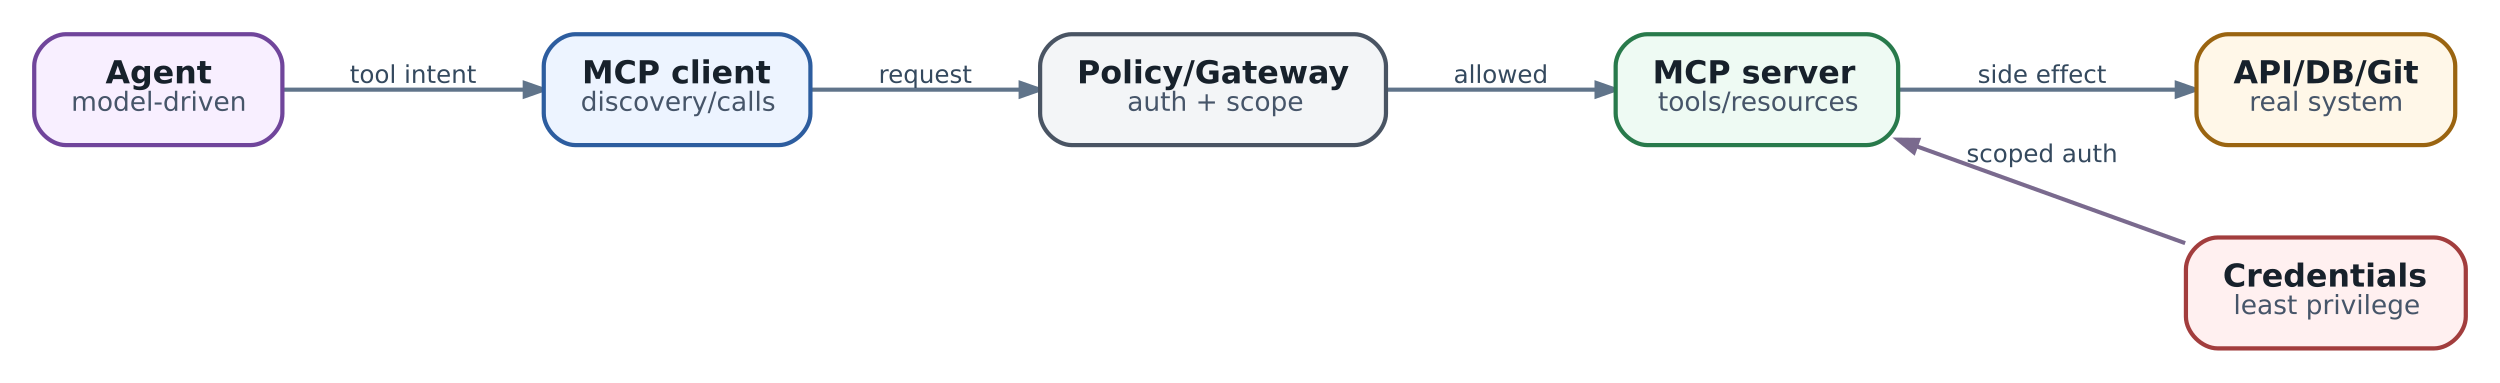
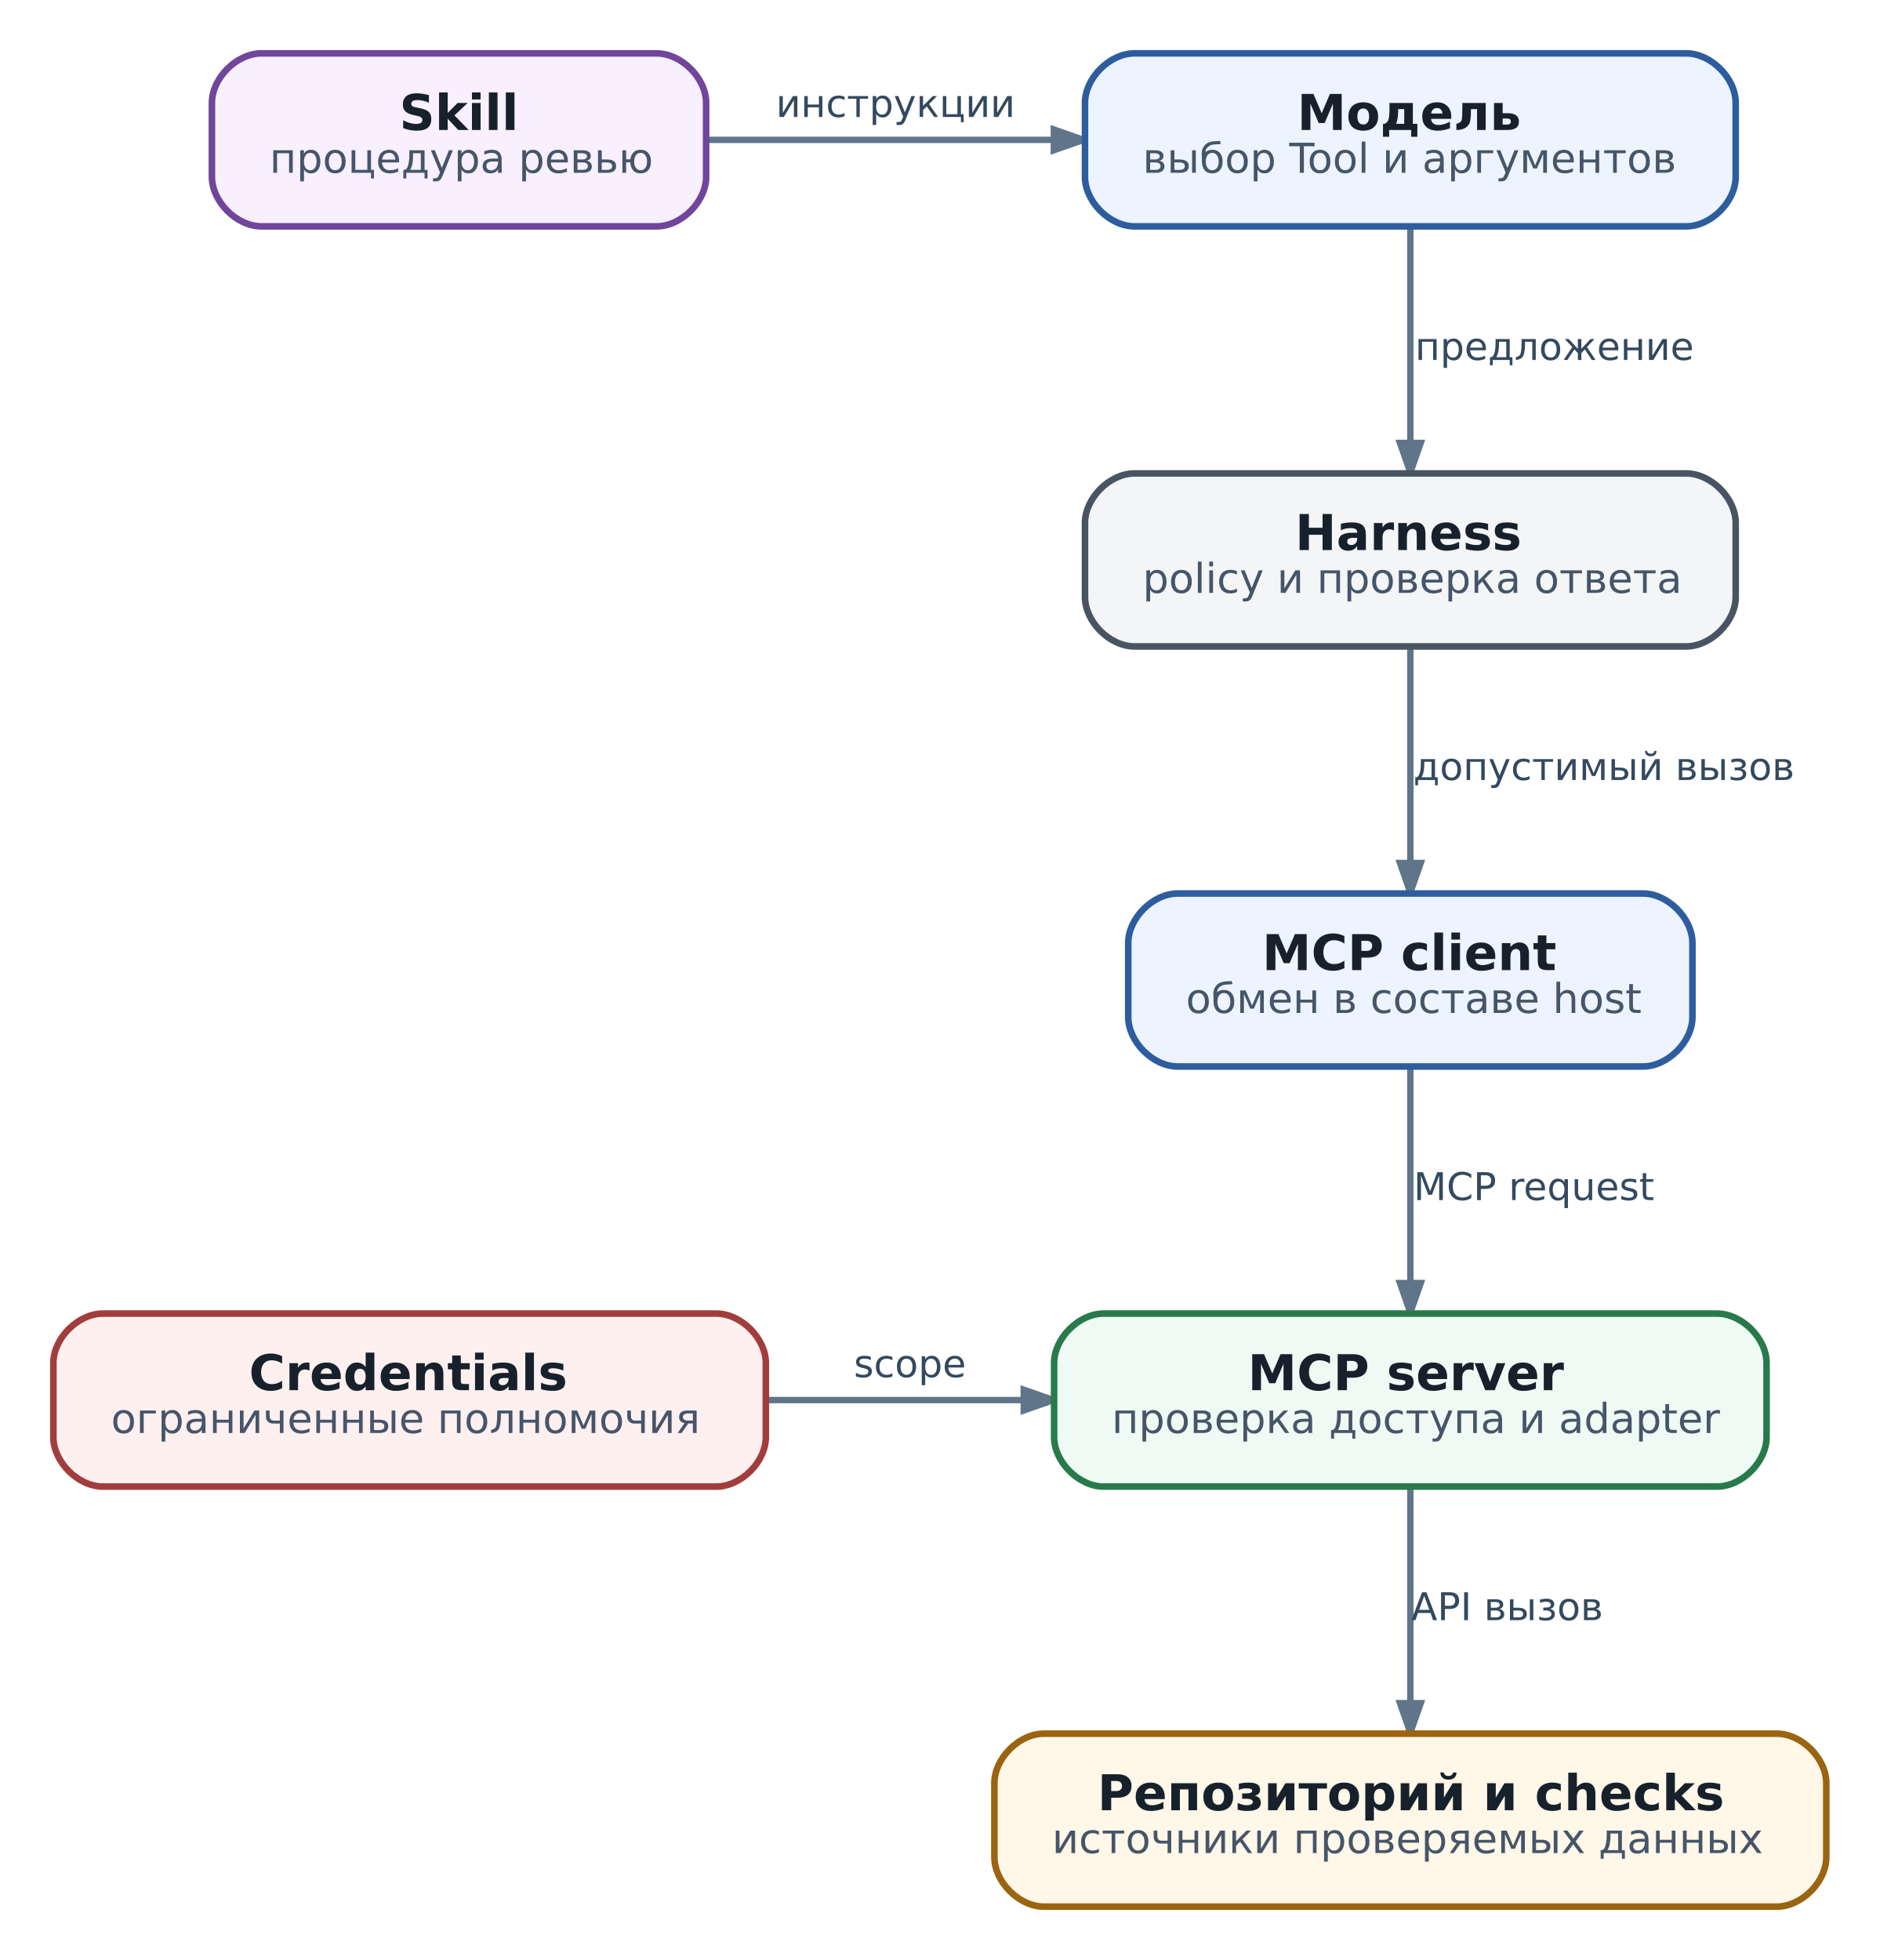
- <svg xmlns="http://www.w3.org/2000/svg" aria-label="MCP trust boundary: протокол не заменяет авторизацию" class="diagram diagram-redrawn" height="144.92" role="img" viewBox="0 0 946.92 144.92" width="946.92">
-   <g class="graph" transform="scale(1 1) rotate(0) translate(12.96 131.96)">
+ <svg xmlns="http://www.w3.org/2000/svg" aria-label="Tools, MCP и Skill: процедура помогает модели, проверки ограничивают исполнение" class="diagram diagram-redrawn" height="475.92" role="img" viewBox="0 0 456.42 475.92" width="456.42">
+   <g class="graph" transform="scale(1 1) rotate(0) translate(12.96 462.96)">
    <g class="edge">
-       <path d="M94.09,-98C121.54,-98 156.58,-98 185.72,-98" fill="none" stroke="#60748a" stroke-width="1.55" />
-       <polygon fill="#60748a" points="185.79,-100.52 192.99,-98 185.79,-95.48 185.79,-100.52" stroke="#60748a" stroke-width="1.55" />
-       <text fill="#34495e" font-family="DejaVu Sans" font-size="9.30" text-anchor="middle" x="143.5" y="-100.56">tool intent</text>
+       <path d="M158.59,-429C184.24,-429 214.66,-429 242.68,-429" fill="none" stroke="#60748a" stroke-width="1.55" />
+       <polygon fill="#60748a" points="242.93,-431.52 250.13,-429 242.93,-426.48 242.93,-431.52" stroke="#60748a" stroke-width="1.55" />
+       <text fill="#34495e" font-family="DejaVu Sans" font-size="9.30" text-anchor="middle" x="204.5" y="-434.56">инструкции</text>
    </g>
    <g class="edge">
-       <path d="M294.19,-98C318.09,-98 347.21,-98 373.49,-98" fill="none" stroke="#60748a" stroke-width="1.55" />
-       <polygon fill="#60748a" points="373.62,-100.52 380.82,-98 373.62,-95.48 373.62,-100.52" stroke="#60748a" stroke-width="1.55" />
-       <text fill="#34495e" font-family="DejaVu Sans" font-size="9.30" text-anchor="middle" x="337.5" y="-100.56">request</text>
+       <path d="M329.5,-407.76C329.5,-392.72 329.5,-372.02 329.5,-355.48" fill="none" stroke="#60748a" stroke-width="1.55" />
+       <polygon fill="#60748a" points="332.02,-355.41 329.5,-348.21 326.98,-355.41 332.02,-355.41" stroke="#60748a" stroke-width="1.55" />
+       <text fill="#34495e" font-family="DejaVu Sans" font-size="9.30" text-anchor="middle" x="364.5" y="-375.56">предложение</text>
    </g>
    <g class="edge">
-       <path d="M512.05,-98C537.55,-98 566.67,-98 591.68,-98" fill="none" stroke="#60748a" stroke-width="1.55" />
-       <polygon fill="#60748a" points="591.76,-100.52 598.96,-98 591.76,-95.48 591.76,-100.52" stroke="#60748a" stroke-width="1.55" />
-       <text fill="#34495e" font-family="DejaVu Sans" font-size="9.30" text-anchor="middle" x="555.5" y="-100.56">allowed</text>
+       <path d="M329.5,-305.76C329.5,-290.72 329.5,-270.02 329.5,-253.48" fill="none" stroke="#60748a" stroke-width="1.55" />
+       <polygon fill="#60748a" points="332.02,-253.41 329.5,-246.21 326.98,-253.41 332.02,-253.41" stroke="#60748a" stroke-width="1.55" />
+       <text fill="#34495e" font-family="DejaVu Sans" font-size="9.30" text-anchor="middle" x="376.5" y="-273.56">допустимый вызов</text>
    </g>
    <g class="edge">
-       <path d="M706,-98C738.03,-98 778.92,-98 811.48,-98" fill="none" stroke="#60748a" stroke-width="1.55" />
-       <polygon fill="#60748a" points="811.52,-100.52 818.72,-98 811.52,-95.48 811.52,-100.52" stroke="#60748a" stroke-width="1.55" />
-       <text fill="#34495e" font-family="DejaVu Sans" font-size="9.30" text-anchor="middle" x="760.5" y="-100.56">side effect</text>
+       <path d="M329.5,-203.76C329.5,-188.72 329.5,-168.02 329.5,-151.48" fill="none" stroke="#60748a" stroke-width="1.55" />
+       <polygon fill="#60748a" points="332.02,-151.41 329.5,-144.21 326.98,-151.41 332.02,-151.41" stroke="#60748a" stroke-width="1.55" />
+       <text fill="#34495e" font-family="DejaVu Sans" font-size="9.30" text-anchor="middle" x="359.5" y="-171.56">MCP request</text>
    </g>
    <g class="edge">
-       <path d="M814.7,-39.86C783.97,-50.94 745.03,-64.99 713.12,-76.5" fill="none" stroke="#7a6a8e" stroke-width="1.55" />
-       <polygon fill="#7a6a8e" points="711.92,-74.25 706,-79.07 713.63,-78.99 711.92,-74.25" stroke="#7a6a8e" stroke-width="1.55" />
-       <text fill="#34495e" font-family="DejaVu Sans" font-size="9.30" text-anchor="middle" x="760.5" y="-70.56">scoped auth</text>
+       <path d="M329.5,-101.76C329.5,-86.72 329.5,-66.02 329.5,-49.48" fill="none" stroke="#60748a" stroke-width="1.55" />
+       <polygon fill="#60748a" points="332.02,-49.41 329.5,-42.21 326.98,-49.41 332.02,-49.41" stroke="#60748a" stroke-width="1.55" />
+       <text fill="#34495e" font-family="DejaVu Sans" font-size="9.30" text-anchor="middle" x="353" y="-69.56">API вызов</text>
+     </g>
+     <g class="edge">
+       <path d="M173.2,-123C193.44,-123 215.09,-123 235.62,-123" fill="none" stroke="#60748a" stroke-width="1.55" />
+       <polygon fill="#60748a" points="235.63,-125.52 242.83,-123 235.63,-120.48 235.63,-125.52" stroke="#60748a" stroke-width="1.55" />
+       <text fill="#34495e" font-family="DejaVu Sans" font-size="9.30" text-anchor="middle" x="208" y="-128.56">scope</text>
    </g>
    <g class="node">
-       <path d="M82,-119C82,-119 12,-119 12,-119 6,-119 0,-113 0,-107 0,-107 0,-89 0,-89 0,-83 6,-77 12,-77 12,-77 82,-77 82,-77 88,-77 94,-83 94,-89 94,-89 94,-107 94,-107 94,-113 88,-119 82,-119" fill="#f8efff" stroke="#70459b" stroke-width="1.6" />
-       <text fill="#17212b" font-family="DejaVu Sans" font-size="12.00" font-weight="bold" text-anchor="start" x="27" y="-100.4">Agent</text>
-       <text fill="#465569" font-family="DejaVu Sans" font-size="10.00" text-anchor="start" x="14" y="-90">model-driven</text>
+       <path d="M146.5,-450C146.5,-450 50.5,-450 50.5,-450 44.5,-450 38.5,-444 38.5,-438 38.5,-438 38.5,-420 38.5,-420 38.5,-414 44.5,-408 50.5,-408 50.5,-408 146.5,-408 146.5,-408 152.5,-408 158.5,-414 158.5,-420 158.5,-420 158.5,-438 158.5,-438 158.5,-444 152.5,-450 146.5,-450" fill="#f8efff" stroke="#70459b" stroke-width="1.6" />
+       <text fill="#17212b" font-family="DejaVu Sans" font-size="12.00" font-weight="bold" text-anchor="start" x="84" y="-431.4">Skill</text>
+       <text fill="#465569" font-family="DejaVu Sans" font-size="10.00" text-anchor="start" x="52.5" y="-421">процедура ревью</text>
    </g>
    <g class="node">
-       <path d="M282,-119C282,-119 205,-119 205,-119 199,-119 193,-113 193,-107 193,-107 193,-89 193,-89 193,-83 199,-77 205,-77 205,-77 282,-77 282,-77 288,-77 294,-83 294,-89 294,-89 294,-107 294,-107 294,-113 288,-119 282,-119" fill="#edf4ff" stroke="#2d5d9f" stroke-width="1.6" />
-       <text fill="#17212b" font-family="DejaVu Sans" font-size="12.00" font-weight="bold" text-anchor="start" x="207.5" y="-100.4">MCP client</text>
-       <text fill="#465569" font-family="DejaVu Sans" font-size="10.00" text-anchor="start" x="207" y="-90">discovery/calls</text>
+       <path d="M396.5,-450C396.5,-450 262.5,-450 262.5,-450 256.5,-450 250.5,-444 250.5,-438 250.5,-438 250.5,-420 250.5,-420 250.5,-414 256.5,-408 262.5,-408 262.5,-408 396.5,-408 396.5,-408 402.5,-408 408.5,-414 408.5,-420 408.5,-420 408.5,-438 408.5,-438 408.5,-444 402.5,-450 396.5,-450" fill="#edf4ff" stroke="#2d5d9f" stroke-width="1.6" />
+       <text fill="#17212b" font-family="DejaVu Sans" font-size="12.00" font-weight="bold" text-anchor="start" x="302" y="-431.4">Модель</text>
+       <text fill="#465569" font-family="DejaVu Sans" font-size="10.00" text-anchor="start" x="264.5" y="-421">выбор Tool и аргументов</text>
    </g>
    <g class="node">
-       <path d="M500,-119C500,-119 393,-119 393,-119 387,-119 381,-113 381,-107 381,-107 381,-89 381,-89 381,-83 387,-77 393,-77 393,-77 500,-77 500,-77 506,-77 512,-83 512,-89 512,-89 512,-107 512,-107 512,-113 506,-119 500,-119" fill="#f3f5f7" stroke="#495463" stroke-width="1.6" />
-       <text fill="#17212b" font-family="DejaVu Sans" font-size="12.00" font-weight="bold" text-anchor="start" x="395" y="-100.4">Policy/Gateway</text>
-       <text fill="#465569" font-family="DejaVu Sans" font-size="10.00" text-anchor="start" x="414" y="-90">auth + scope</text>
+       <path d="M396.5,-348C396.5,-348 262.5,-348 262.5,-348 256.5,-348 250.5,-342 250.5,-336 250.5,-336 250.5,-318 250.5,-318 250.5,-312 256.5,-306 262.5,-306 262.5,-306 396.5,-306 396.5,-306 402.5,-306 408.5,-312 408.5,-318 408.5,-318 408.5,-336 408.5,-336 408.5,-342 402.5,-348 396.5,-348" fill="#f3f5f7" stroke="#495463" stroke-width="1.6" />
+       <text fill="#17212b" font-family="DejaVu Sans" font-size="12.00" font-weight="bold" text-anchor="start" x="301.5" y="-329.4">Harness</text>
+       <text fill="#465569" font-family="DejaVu Sans" font-size="10.00" text-anchor="start" x="264.5" y="-319">policy и проверка ответа</text>
    </g>
    <g class="node">
-       <path d="M694,-119C694,-119 611,-119 611,-119 605,-119 599,-113 599,-107 599,-107 599,-89 599,-89 599,-83 605,-77 611,-77 611,-77 694,-77 694,-77 700,-77 706,-83 706,-89 706,-89 706,-107 706,-107 706,-113 700,-119 694,-119" fill="#eefaf3" stroke="#287a4b" stroke-width="1.6" />
-       <text fill="#17212b" font-family="DejaVu Sans" font-size="12.00" font-weight="bold" text-anchor="start" x="613" y="-100.4">MCP server</text>
-       <text fill="#465569" font-family="DejaVu Sans" font-size="10.00" text-anchor="start" x="615" y="-90">tools/resources</text>
+       <path d="M386,-246C386,-246 273,-246 273,-246 267,-246 261,-240 261,-234 261,-234 261,-216 261,-216 261,-210 267,-204 273,-204 273,-204 386,-204 386,-204 392,-204 398,-210 398,-216 398,-216 398,-234 398,-234 398,-240 392,-246 386,-246" fill="#edf4ff" stroke="#2d5d9f" stroke-width="1.6" />
+       <text fill="#17212b" font-family="DejaVu Sans" font-size="12.00" font-weight="bold" text-anchor="start" x="293.5" y="-227.4">MCP client</text>
+       <text fill="#465569" font-family="DejaVu Sans" font-size="10.00" text-anchor="start" x="275" y="-217">обмен в составе host</text>
    </g>
    <g class="node">
-       <path d="M905,-119C905,-119 831,-119 831,-119 825,-119 819,-113 819,-107 819,-107 819,-89 819,-89 819,-83 825,-77 831,-77 831,-77 905,-77 905,-77 911,-77 917,-83 917,-89 917,-89 917,-107 917,-107 917,-113 911,-119 905,-119" fill="#fff7e8" stroke="#9a6410" stroke-width="1.6" />
-       <text fill="#17212b" font-family="DejaVu Sans" font-size="12.00" font-weight="bold" text-anchor="start" x="833" y="-100.4">API/DB/Git</text>
-       <text fill="#465569" font-family="DejaVu Sans" font-size="10.00" text-anchor="start" x="839" y="-90">real system</text>
+       <path d="M404,-144C404,-144 255,-144 255,-144 249,-144 243,-138 243,-132 243,-132 243,-114 243,-114 243,-108 249,-102 255,-102 255,-102 404,-102 404,-102 410,-102 416,-108 416,-114 416,-114 416,-132 416,-132 416,-138 410,-144 404,-144" fill="#eefaf3" stroke="#287a4b" stroke-width="1.6" />
+       <text fill="#17212b" font-family="DejaVu Sans" font-size="12.00" font-weight="bold" text-anchor="start" x="290" y="-125.4">MCP server</text>
+       <text fill="#465569" font-family="DejaVu Sans" font-size="10.00" text-anchor="start" x="257" y="-115">проверка доступа и adapter</text>
    </g>
    <g class="node">
-       <path d="M909,-42C909,-42 827,-42 827,-42 821,-42 815,-36 815,-30 815,-30 815,-12 815,-12 815,-6 821,0 827,0 827,0 909,0 909,0 915,0 921,-6 921,-12 921,-12 921,-30 921,-30 921,-36 915,-42 909,-42" fill="#fff0f0" stroke="#a23d3d" stroke-width="1.6" />
-       <text fill="#17212b" font-family="DejaVu Sans" font-size="12.00" font-weight="bold" text-anchor="start" x="829" y="-23.4">Credentials</text>
-       <text fill="#465569" font-family="DejaVu Sans" font-size="10.00" text-anchor="start" x="833" y="-13">least privilege</text>
+       <path d="M161,-144C161,-144 12,-144 12,-144 6,-144 0,-138 0,-132 0,-132 0,-114 0,-114 0,-108 6,-102 12,-102 12,-102 161,-102 161,-102 167,-102 173,-108 173,-114 173,-114 173,-132 173,-132 173,-138 167,-144 161,-144" fill="#fff0f0" stroke="#a23d3d" stroke-width="1.6" />
+       <text fill="#17212b" font-family="DejaVu Sans" font-size="12.00" font-weight="bold" text-anchor="start" x="47.5" y="-125.4">Credentials</text>
+       <text fill="#465569" font-family="DejaVu Sans" font-size="10.00" text-anchor="start" x="14" y="-115">ограниченные полномочия</text>
+     </g>
+     <g class="node">
+       <path d="M418.5,-42C418.5,-42 240.5,-42 240.5,-42 234.5,-42 228.5,-36 228.5,-30 228.5,-30 228.5,-12 228.5,-12 228.5,-6 234.5,0 240.5,0 240.5,0 418.5,0 418.5,0 424.5,0 430.5,-6 430.5,-12 430.5,-12 430.5,-30 430.5,-30 430.5,-36 424.5,-42 418.5,-42" fill="#fff7e8" stroke="#9a6410" stroke-width="1.6" />
+       <text fill="#17212b" font-family="DejaVu Sans" font-size="12.00" font-weight="bold" text-anchor="start" x="253.5" y="-23.4">Репозиторий и checks</text>
+       <text fill="#465569" font-family="DejaVu Sans" font-size="10.00" text-anchor="start" x="242.5" y="-13">источники проверяемых данных</text>
    </g>
  </g>
</svg>
